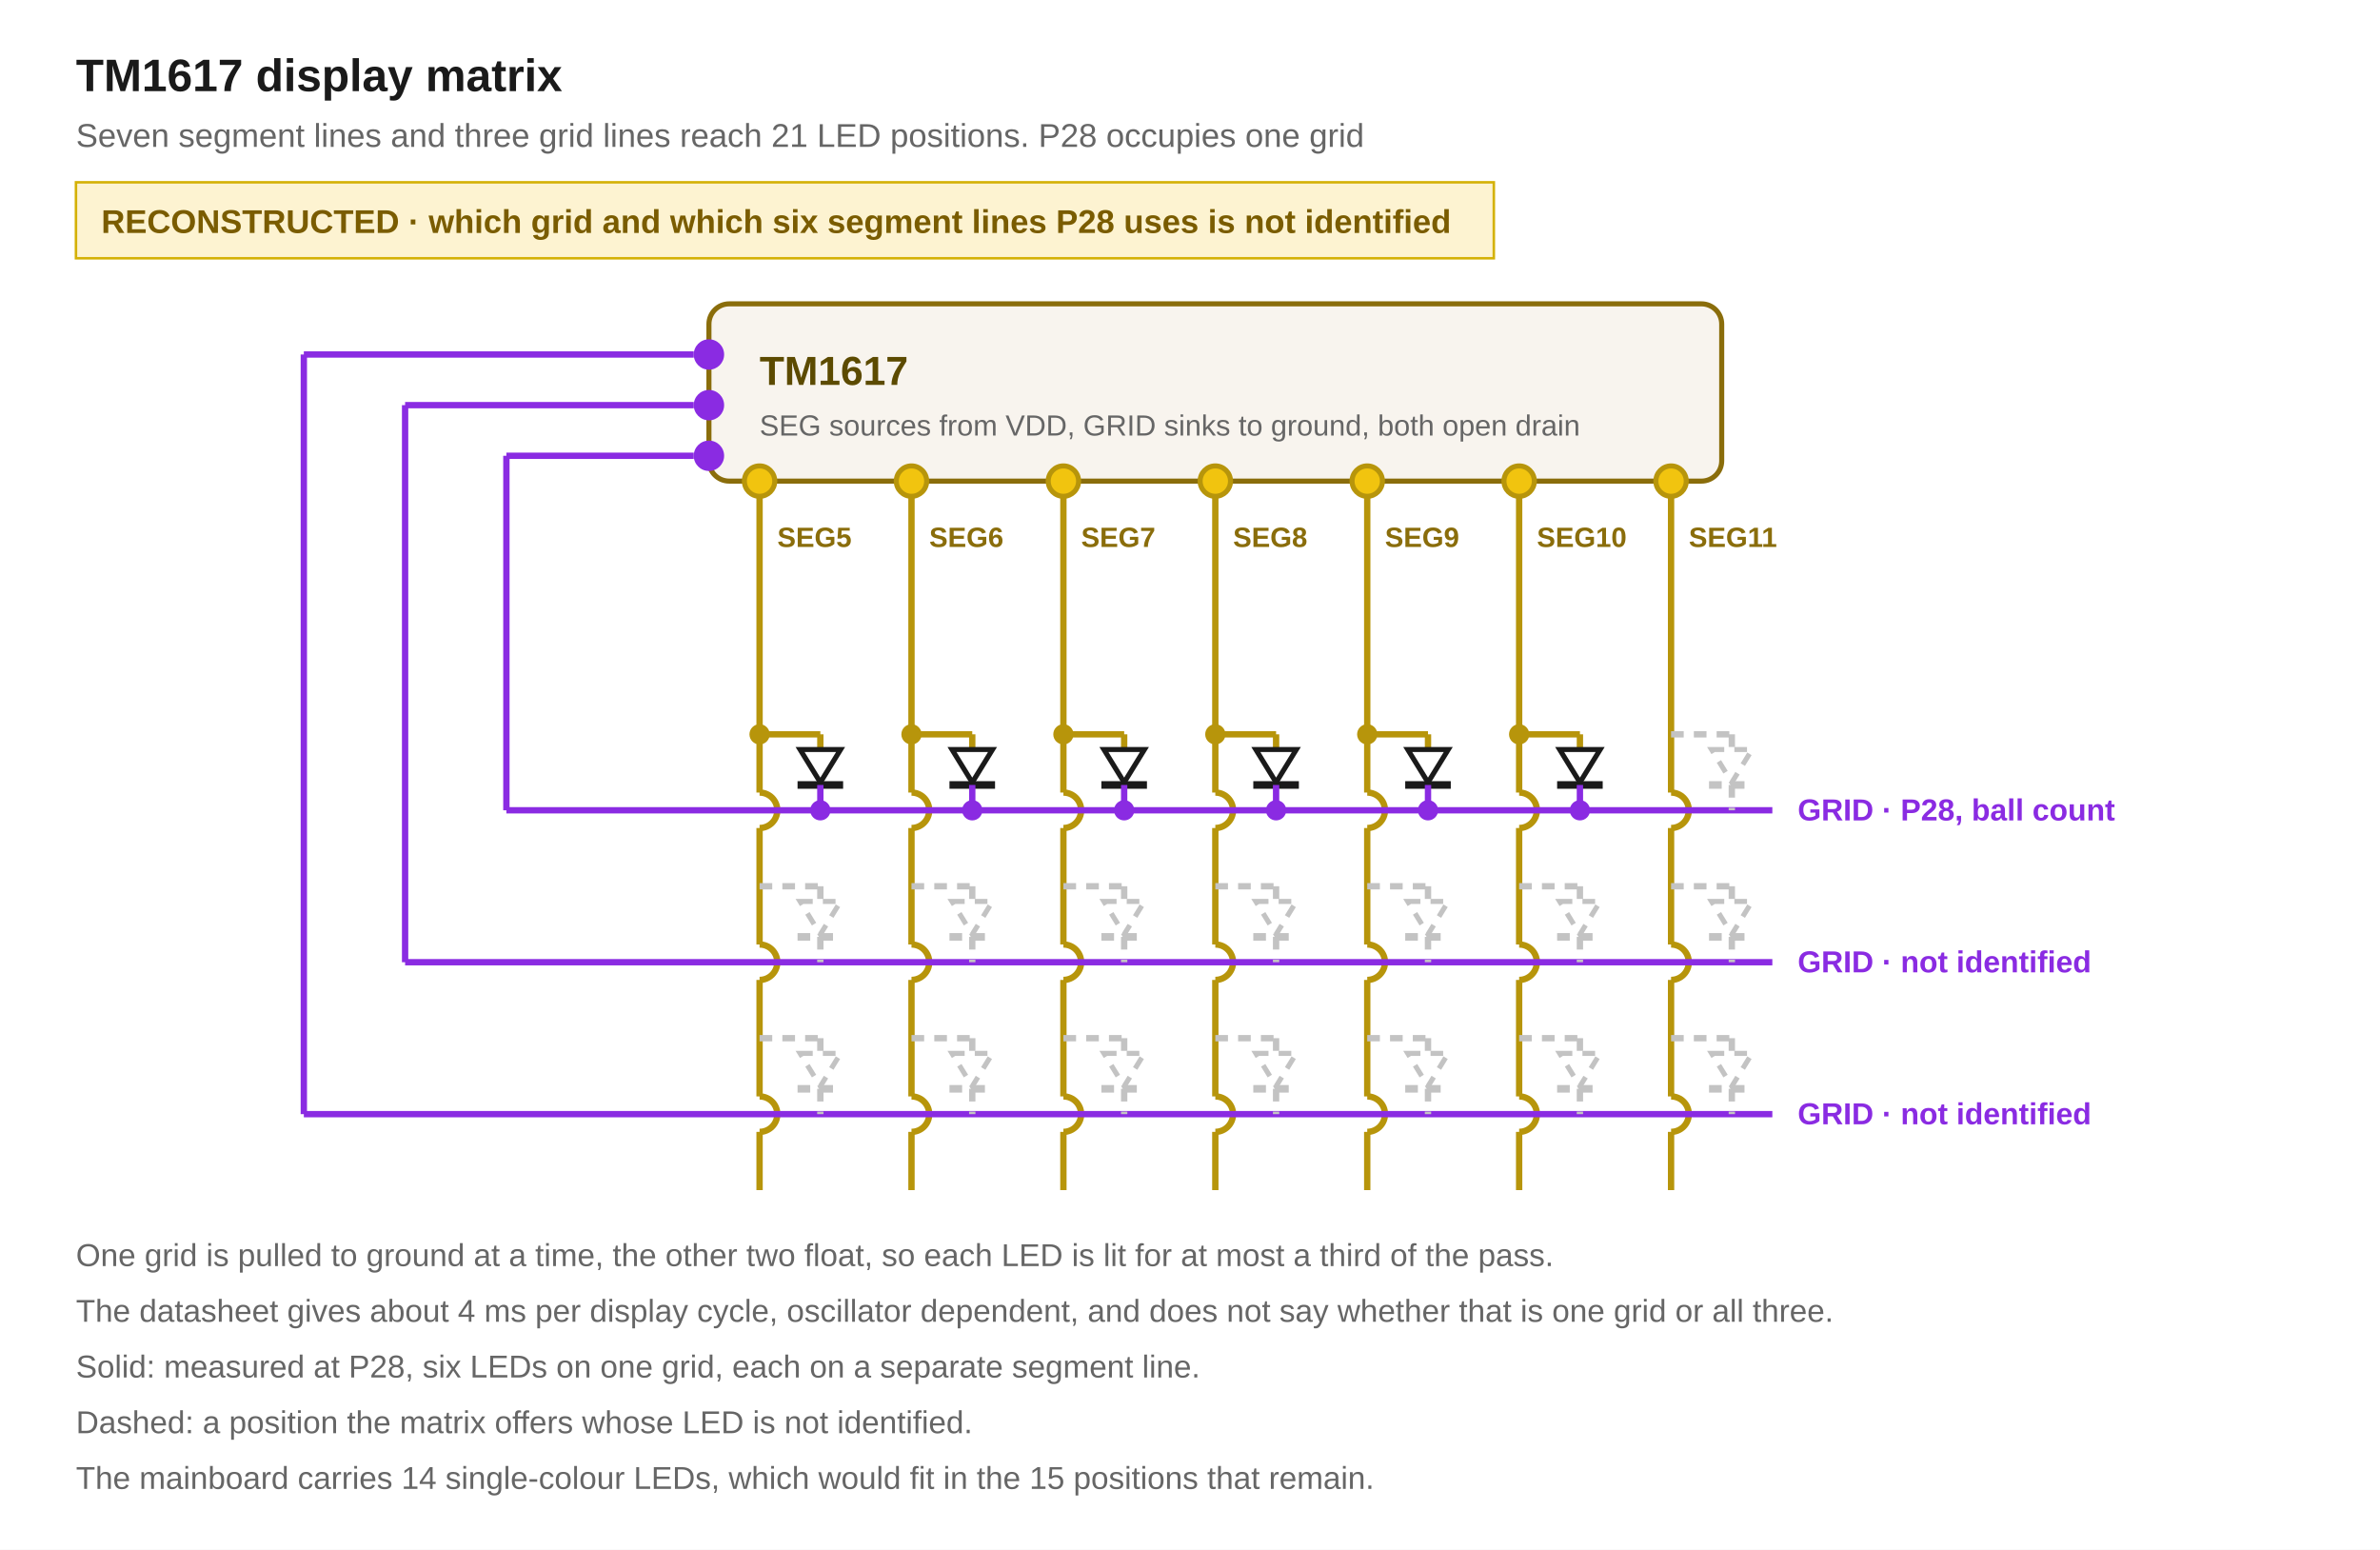
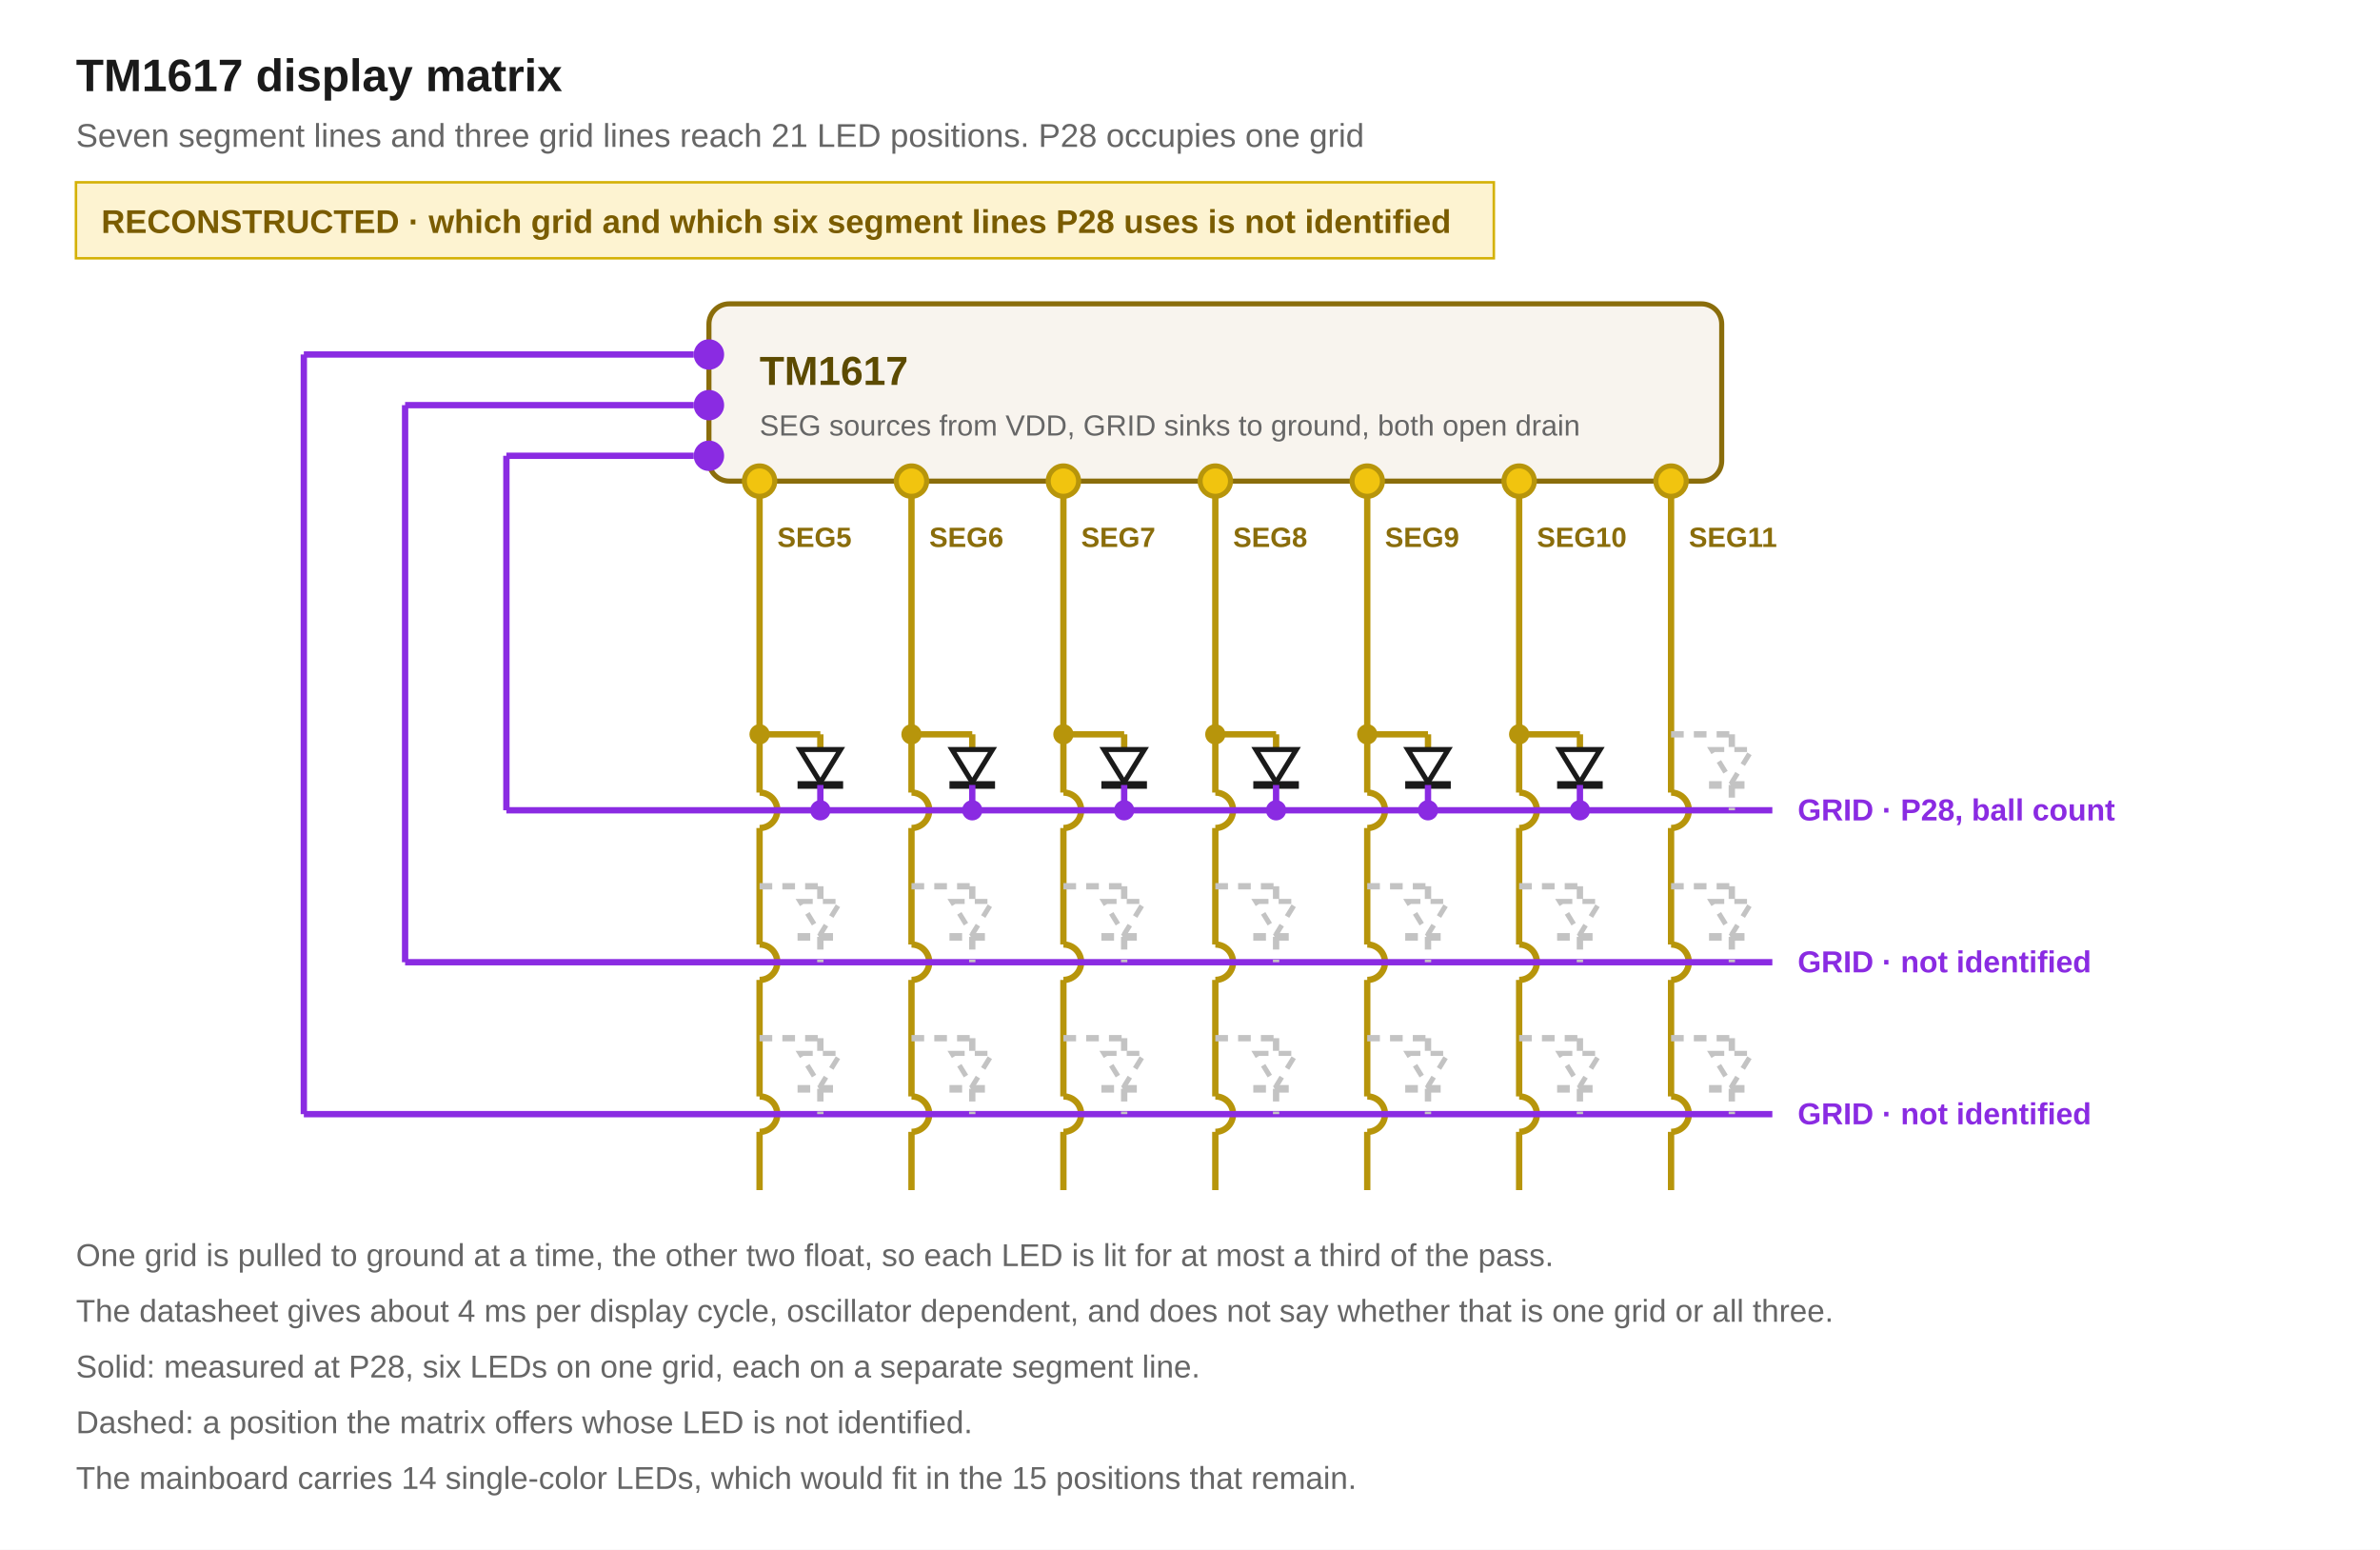
<svg xmlns="http://www.w3.org/2000/svg" viewBox="0 0 940 612" font-family="Segoe UI, Arial, sans-serif">
  <rect x="0" y="0" width="940" height="612" fill="#ffffff" />
  <text x="30" y="36" font-size="18" font-weight="700" fill="#1a1a1a">TM1617 display matrix</text>
  <text x="30" y="58" font-size="13" fill="#666">Seven segment lines and three grid lines reach 21 LED positions. P28 occupies one grid</text>
  <rect x="30" y="72" width="560" height="30" fill="#fdf3d1" stroke="#d4b106" />
  <text x="40" y="92" font-size="13" font-weight="700" fill="#7a5c00">RECONSTRUCTED · which grid and which six segment lines P28 uses is not identified</text>
  <rect x="280" y="120" width="400" height="70" rx="8" fill="#f8f4ee" stroke="#8a6d0b" stroke-width="2" />
  <text x="300" y="152" font-size="16" font-weight="700" fill="#5c4a00">TM1617</text>
  <text x="300" y="172" font-size="11.5" fill="#666">SEG sources from VDD, GRID sinks to ground, both open drain</text>
  <circle cx="300" cy="190" r="6" fill="#f1c40f" stroke="#b7950b" stroke-width="2" />
  <line x1="300" y1="196" x2="300" y2="313" stroke="#b7950b" stroke-width="2.5" />
  <path d="M 300 313 A 7 7 0 0 1 300 327" fill="none" stroke="#b7950b" stroke-width="2.5" />
  <line x1="300" y1="327" x2="300" y2="373" stroke="#b7950b" stroke-width="2.5" />
  <path d="M 300 373 A 7 7 0 0 1 300 387" fill="none" stroke="#b7950b" stroke-width="2.5" />
  <line x1="300" y1="387" x2="300" y2="433" stroke="#b7950b" stroke-width="2.5" />
  <path d="M 300 433 A 7 7 0 0 1 300 447" fill="none" stroke="#b7950b" stroke-width="2.5" />
  <line x1="300" y1="447" x2="300" y2="470" stroke="#b7950b" stroke-width="2.5" />
  <text x="307" y="216" font-size="11" font-weight="700" fill="#8a6d0b">SEG5</text>
  <circle cx="360" cy="190" r="6" fill="#f1c40f" stroke="#b7950b" stroke-width="2" />
  <line x1="360" y1="196" x2="360" y2="313" stroke="#b7950b" stroke-width="2.5" />
  <path d="M 360 313 A 7 7 0 0 1 360 327" fill="none" stroke="#b7950b" stroke-width="2.5" />
  <line x1="360" y1="327" x2="360" y2="373" stroke="#b7950b" stroke-width="2.5" />
  <path d="M 360 373 A 7 7 0 0 1 360 387" fill="none" stroke="#b7950b" stroke-width="2.5" />
  <line x1="360" y1="387" x2="360" y2="433" stroke="#b7950b" stroke-width="2.5" />
  <path d="M 360 433 A 7 7 0 0 1 360 447" fill="none" stroke="#b7950b" stroke-width="2.5" />
  <line x1="360" y1="447" x2="360" y2="470" stroke="#b7950b" stroke-width="2.5" />
  <text x="367" y="216" font-size="11" font-weight="700" fill="#8a6d0b">SEG6</text>
  <circle cx="420" cy="190" r="6" fill="#f1c40f" stroke="#b7950b" stroke-width="2" />
  <line x1="420" y1="196" x2="420" y2="313" stroke="#b7950b" stroke-width="2.5" />
  <path d="M 420 313 A 7 7 0 0 1 420 327" fill="none" stroke="#b7950b" stroke-width="2.5" />
  <line x1="420" y1="327" x2="420" y2="373" stroke="#b7950b" stroke-width="2.5" />
  <path d="M 420 373 A 7 7 0 0 1 420 387" fill="none" stroke="#b7950b" stroke-width="2.5" />
  <line x1="420" y1="387" x2="420" y2="433" stroke="#b7950b" stroke-width="2.5" />
  <path d="M 420 433 A 7 7 0 0 1 420 447" fill="none" stroke="#b7950b" stroke-width="2.5" />
  <line x1="420" y1="447" x2="420" y2="470" stroke="#b7950b" stroke-width="2.5" />
  <text x="427" y="216" font-size="11" font-weight="700" fill="#8a6d0b">SEG7</text>
  <circle cx="480" cy="190" r="6" fill="#f1c40f" stroke="#b7950b" stroke-width="2" />
  <line x1="480" y1="196" x2="480" y2="313" stroke="#b7950b" stroke-width="2.5" />
  <path d="M 480 313 A 7 7 0 0 1 480 327" fill="none" stroke="#b7950b" stroke-width="2.5" />
  <line x1="480" y1="327" x2="480" y2="373" stroke="#b7950b" stroke-width="2.5" />
  <path d="M 480 373 A 7 7 0 0 1 480 387" fill="none" stroke="#b7950b" stroke-width="2.5" />
  <line x1="480" y1="387" x2="480" y2="433" stroke="#b7950b" stroke-width="2.5" />
  <path d="M 480 433 A 7 7 0 0 1 480 447" fill="none" stroke="#b7950b" stroke-width="2.5" />
  <line x1="480" y1="447" x2="480" y2="470" stroke="#b7950b" stroke-width="2.5" />
  <text x="487" y="216" font-size="11" font-weight="700" fill="#8a6d0b">SEG8</text>
  <circle cx="540" cy="190" r="6" fill="#f1c40f" stroke="#b7950b" stroke-width="2" />
  <line x1="540" y1="196" x2="540" y2="313" stroke="#b7950b" stroke-width="2.5" />
  <path d="M 540 313 A 7 7 0 0 1 540 327" fill="none" stroke="#b7950b" stroke-width="2.5" />
  <line x1="540" y1="327" x2="540" y2="373" stroke="#b7950b" stroke-width="2.5" />
  <path d="M 540 373 A 7 7 0 0 1 540 387" fill="none" stroke="#b7950b" stroke-width="2.5" />
  <line x1="540" y1="387" x2="540" y2="433" stroke="#b7950b" stroke-width="2.5" />
  <path d="M 540 433 A 7 7 0 0 1 540 447" fill="none" stroke="#b7950b" stroke-width="2.5" />
  <line x1="540" y1="447" x2="540" y2="470" stroke="#b7950b" stroke-width="2.5" />
  <text x="547" y="216" font-size="11" font-weight="700" fill="#8a6d0b">SEG9</text>
  <circle cx="600" cy="190" r="6" fill="#f1c40f" stroke="#b7950b" stroke-width="2" />
  <line x1="600" y1="196" x2="600" y2="313" stroke="#b7950b" stroke-width="2.5" />
  <path d="M 600 313 A 7 7 0 0 1 600 327" fill="none" stroke="#b7950b" stroke-width="2.5" />
  <line x1="600" y1="327" x2="600" y2="373" stroke="#b7950b" stroke-width="2.5" />
  <path d="M 600 373 A 7 7 0 0 1 600 387" fill="none" stroke="#b7950b" stroke-width="2.5" />
  <line x1="600" y1="387" x2="600" y2="433" stroke="#b7950b" stroke-width="2.5" />
  <path d="M 600 433 A 7 7 0 0 1 600 447" fill="none" stroke="#b7950b" stroke-width="2.5" />
  <line x1="600" y1="447" x2="600" y2="470" stroke="#b7950b" stroke-width="2.5" />
  <text x="607" y="216" font-size="11" font-weight="700" fill="#8a6d0b">SEG10</text>
  <circle cx="660" cy="190" r="6" fill="#f1c40f" stroke="#b7950b" stroke-width="2" />
  <line x1="660" y1="196" x2="660" y2="313" stroke="#b7950b" stroke-width="2.5" />
  <path d="M 660 313 A 7 7 0 0 1 660 327" fill="none" stroke="#b7950b" stroke-width="2.5" />
  <line x1="660" y1="327" x2="660" y2="373" stroke="#b7950b" stroke-width="2.5" />
  <path d="M 660 373 A 7 7 0 0 1 660 387" fill="none" stroke="#b7950b" stroke-width="2.5" />
  <line x1="660" y1="387" x2="660" y2="433" stroke="#b7950b" stroke-width="2.5" />
  <path d="M 660 433 A 7 7 0 0 1 660 447" fill="none" stroke="#b7950b" stroke-width="2.5" />
  <line x1="660" y1="447" x2="660" y2="470" stroke="#b7950b" stroke-width="2.5" />
  <text x="667" y="216" font-size="11" font-weight="700" fill="#8a6d0b">SEG11</text>
  <circle cx="280" cy="180" r="6" fill="#8a2be2" />
  <line x1="274" y1="180" x2="200" y2="180" stroke="#8a2be2" stroke-width="2.5" />
  <line x1="200" y1="180" x2="200" y2="320" stroke="#8a2be2" stroke-width="2.5" />
  <line x1="200" y1="320" x2="700" y2="320" stroke="#8a2be2" stroke-width="2.5" />
  <circle cx="280" cy="160" r="6" fill="#8a2be2" />
  <line x1="274" y1="160" x2="160" y2="160" stroke="#8a2be2" stroke-width="2.5" />
  <line x1="160" y1="160" x2="160" y2="380" stroke="#8a2be2" stroke-width="2.5" />
  <line x1="160" y1="380" x2="700" y2="380" stroke="#8a2be2" stroke-width="2.5" />
  <circle cx="280" cy="140" r="6" fill="#8a2be2" />
  <line x1="274" y1="140" x2="120" y2="140" stroke="#8a2be2" stroke-width="2.5" />
  <line x1="120" y1="140" x2="120" y2="440" stroke="#8a2be2" stroke-width="2.5" />
  <line x1="120" y1="440" x2="700" y2="440" stroke="#8a2be2" stroke-width="2.5" />
  <circle cx="300" cy="290" r="4" fill="#b7950b" />
  <circle cx="324" cy="320" r="4" fill="#8a2be2" />
  <line x1="300" y1="290" x2="324" y2="290" stroke="#b7950b" stroke-width="2.5" />
  <line x1="324" y1="290" x2="324" y2="296" stroke="#b7950b" stroke-width="2.5" />
  <polygon points="316,296 332,296 324,309" fill="#fff" stroke="#1a1a1a" stroke-width="2" />
  <line x1="315" y1="310" x2="333" y2="310" stroke="#1a1a1a" stroke-width="3" />
  <line x1="324" y1="310" x2="324" y2="320" stroke="#8a2be2" stroke-width="2.5" />
  <circle cx="360" cy="290" r="4" fill="#b7950b" />
  <circle cx="384" cy="320" r="4" fill="#8a2be2" />
  <line x1="360" y1="290" x2="384" y2="290" stroke="#b7950b" stroke-width="2.5" />
  <line x1="384" y1="290" x2="384" y2="296" stroke="#b7950b" stroke-width="2.5" />
  <polygon points="376,296 392,296 384,309" fill="#fff" stroke="#1a1a1a" stroke-width="2" />
  <line x1="375" y1="310" x2="393" y2="310" stroke="#1a1a1a" stroke-width="3" />
  <line x1="384" y1="310" x2="384" y2="320" stroke="#8a2be2" stroke-width="2.5" />
  <circle cx="420" cy="290" r="4" fill="#b7950b" />
  <circle cx="444" cy="320" r="4" fill="#8a2be2" />
  <line x1="420" y1="290" x2="444" y2="290" stroke="#b7950b" stroke-width="2.5" />
  <line x1="444" y1="290" x2="444" y2="296" stroke="#b7950b" stroke-width="2.5" />
  <polygon points="436,296 452,296 444,309" fill="#fff" stroke="#1a1a1a" stroke-width="2" />
  <line x1="435" y1="310" x2="453" y2="310" stroke="#1a1a1a" stroke-width="3" />
  <line x1="444" y1="310" x2="444" y2="320" stroke="#8a2be2" stroke-width="2.5" />
  <circle cx="480" cy="290" r="4" fill="#b7950b" />
  <circle cx="504" cy="320" r="4" fill="#8a2be2" />
  <line x1="480" y1="290" x2="504" y2="290" stroke="#b7950b" stroke-width="2.5" />
  <line x1="504" y1="290" x2="504" y2="296" stroke="#b7950b" stroke-width="2.5" />
  <polygon points="496,296 512,296 504,309" fill="#fff" stroke="#1a1a1a" stroke-width="2" />
  <line x1="495" y1="310" x2="513" y2="310" stroke="#1a1a1a" stroke-width="3" />
  <line x1="504" y1="310" x2="504" y2="320" stroke="#8a2be2" stroke-width="2.5" />
  <circle cx="540" cy="290" r="4" fill="#b7950b" />
  <circle cx="564" cy="320" r="4" fill="#8a2be2" />
  <line x1="540" y1="290" x2="564" y2="290" stroke="#b7950b" stroke-width="2.5" />
  <line x1="564" y1="290" x2="564" y2="296" stroke="#b7950b" stroke-width="2.5" />
  <polygon points="556,296 572,296 564,309" fill="#fff" stroke="#1a1a1a" stroke-width="2" />
  <line x1="555" y1="310" x2="573" y2="310" stroke="#1a1a1a" stroke-width="3" />
  <line x1="564" y1="310" x2="564" y2="320" stroke="#8a2be2" stroke-width="2.5" />
  <circle cx="600" cy="290" r="4" fill="#b7950b" />
  <circle cx="624" cy="320" r="4" fill="#8a2be2" />
  <line x1="600" y1="290" x2="624" y2="290" stroke="#b7950b" stroke-width="2.5" />
  <line x1="624" y1="290" x2="624" y2="296" stroke="#b7950b" stroke-width="2.5" />
  <polygon points="616,296 632,296 624,309" fill="#fff" stroke="#1a1a1a" stroke-width="2" />
  <line x1="615" y1="310" x2="633" y2="310" stroke="#1a1a1a" stroke-width="3" />
  <line x1="624" y1="310" x2="624" y2="320" stroke="#8a2be2" stroke-width="2.5" />
  <line x1="660" y1="290" x2="684" y2="290" stroke="#c3c3c3" stroke-width="2.5" stroke-dasharray="5 4" />
  <line x1="684" y1="290" x2="684" y2="296" stroke="#c3c3c3" stroke-width="2.5" stroke-dasharray="5 4" />
  <polygon points="676,296 692,296 684,309" fill="#fff" stroke="#c3c3c3" stroke-width="2" stroke-dasharray="5 4" />
  <line x1="675" y1="310" x2="693" y2="310" stroke="#c3c3c3" stroke-width="3" stroke-dasharray="5 4" />
  <line x1="684" y1="310" x2="684" y2="320" stroke="#c3c3c3" stroke-width="2.5" stroke-dasharray="5 4" />
  <line x1="300" y1="350" x2="324" y2="350" stroke="#c3c3c3" stroke-width="2.5" stroke-dasharray="5 4" />
  <line x1="324" y1="350" x2="324" y2="356" stroke="#c3c3c3" stroke-width="2.5" stroke-dasharray="5 4" />
  <polygon points="316,356 332,356 324,369" fill="#fff" stroke="#c3c3c3" stroke-width="2" stroke-dasharray="5 4" />
  <line x1="315" y1="370" x2="333" y2="370" stroke="#c3c3c3" stroke-width="3" stroke-dasharray="5 4" />
  <line x1="324" y1="370" x2="324" y2="380" stroke="#c3c3c3" stroke-width="2.5" stroke-dasharray="5 4" />
  <line x1="360" y1="350" x2="384" y2="350" stroke="#c3c3c3" stroke-width="2.5" stroke-dasharray="5 4" />
  <line x1="384" y1="350" x2="384" y2="356" stroke="#c3c3c3" stroke-width="2.5" stroke-dasharray="5 4" />
  <polygon points="376,356 392,356 384,369" fill="#fff" stroke="#c3c3c3" stroke-width="2" stroke-dasharray="5 4" />
  <line x1="375" y1="370" x2="393" y2="370" stroke="#c3c3c3" stroke-width="3" stroke-dasharray="5 4" />
  <line x1="384" y1="370" x2="384" y2="380" stroke="#c3c3c3" stroke-width="2.5" stroke-dasharray="5 4" />
  <line x1="420" y1="350" x2="444" y2="350" stroke="#c3c3c3" stroke-width="2.5" stroke-dasharray="5 4" />
  <line x1="444" y1="350" x2="444" y2="356" stroke="#c3c3c3" stroke-width="2.5" stroke-dasharray="5 4" />
  <polygon points="436,356 452,356 444,369" fill="#fff" stroke="#c3c3c3" stroke-width="2" stroke-dasharray="5 4" />
  <line x1="435" y1="370" x2="453" y2="370" stroke="#c3c3c3" stroke-width="3" stroke-dasharray="5 4" />
  <line x1="444" y1="370" x2="444" y2="380" stroke="#c3c3c3" stroke-width="2.5" stroke-dasharray="5 4" />
  <line x1="480" y1="350" x2="504" y2="350" stroke="#c3c3c3" stroke-width="2.5" stroke-dasharray="5 4" />
  <line x1="504" y1="350" x2="504" y2="356" stroke="#c3c3c3" stroke-width="2.5" stroke-dasharray="5 4" />
  <polygon points="496,356 512,356 504,369" fill="#fff" stroke="#c3c3c3" stroke-width="2" stroke-dasharray="5 4" />
  <line x1="495" y1="370" x2="513" y2="370" stroke="#c3c3c3" stroke-width="3" stroke-dasharray="5 4" />
  <line x1="504" y1="370" x2="504" y2="380" stroke="#c3c3c3" stroke-width="2.5" stroke-dasharray="5 4" />
  <line x1="540" y1="350" x2="564" y2="350" stroke="#c3c3c3" stroke-width="2.5" stroke-dasharray="5 4" />
  <line x1="564" y1="350" x2="564" y2="356" stroke="#c3c3c3" stroke-width="2.5" stroke-dasharray="5 4" />
  <polygon points="556,356 572,356 564,369" fill="#fff" stroke="#c3c3c3" stroke-width="2" stroke-dasharray="5 4" />
  <line x1="555" y1="370" x2="573" y2="370" stroke="#c3c3c3" stroke-width="3" stroke-dasharray="5 4" />
  <line x1="564" y1="370" x2="564" y2="380" stroke="#c3c3c3" stroke-width="2.5" stroke-dasharray="5 4" />
  <line x1="600" y1="350" x2="624" y2="350" stroke="#c3c3c3" stroke-width="2.5" stroke-dasharray="5 4" />
  <line x1="624" y1="350" x2="624" y2="356" stroke="#c3c3c3" stroke-width="2.5" stroke-dasharray="5 4" />
  <polygon points="616,356 632,356 624,369" fill="#fff" stroke="#c3c3c3" stroke-width="2" stroke-dasharray="5 4" />
  <line x1="615" y1="370" x2="633" y2="370" stroke="#c3c3c3" stroke-width="3" stroke-dasharray="5 4" />
  <line x1="624" y1="370" x2="624" y2="380" stroke="#c3c3c3" stroke-width="2.5" stroke-dasharray="5 4" />
  <line x1="660" y1="350" x2="684" y2="350" stroke="#c3c3c3" stroke-width="2.5" stroke-dasharray="5 4" />
  <line x1="684" y1="350" x2="684" y2="356" stroke="#c3c3c3" stroke-width="2.5" stroke-dasharray="5 4" />
  <polygon points="676,356 692,356 684,369" fill="#fff" stroke="#c3c3c3" stroke-width="2" stroke-dasharray="5 4" />
  <line x1="675" y1="370" x2="693" y2="370" stroke="#c3c3c3" stroke-width="3" stroke-dasharray="5 4" />
  <line x1="684" y1="370" x2="684" y2="380" stroke="#c3c3c3" stroke-width="2.5" stroke-dasharray="5 4" />
  <line x1="300" y1="410" x2="324" y2="410" stroke="#c3c3c3" stroke-width="2.5" stroke-dasharray="5 4" />
  <line x1="324" y1="410" x2="324" y2="416" stroke="#c3c3c3" stroke-width="2.5" stroke-dasharray="5 4" />
  <polygon points="316,416 332,416 324,429" fill="#fff" stroke="#c3c3c3" stroke-width="2" stroke-dasharray="5 4" />
  <line x1="315" y1="430" x2="333" y2="430" stroke="#c3c3c3" stroke-width="3" stroke-dasharray="5 4" />
  <line x1="324" y1="430" x2="324" y2="440" stroke="#c3c3c3" stroke-width="2.5" stroke-dasharray="5 4" />
  <line x1="360" y1="410" x2="384" y2="410" stroke="#c3c3c3" stroke-width="2.5" stroke-dasharray="5 4" />
  <line x1="384" y1="410" x2="384" y2="416" stroke="#c3c3c3" stroke-width="2.5" stroke-dasharray="5 4" />
  <polygon points="376,416 392,416 384,429" fill="#fff" stroke="#c3c3c3" stroke-width="2" stroke-dasharray="5 4" />
  <line x1="375" y1="430" x2="393" y2="430" stroke="#c3c3c3" stroke-width="3" stroke-dasharray="5 4" />
  <line x1="384" y1="430" x2="384" y2="440" stroke="#c3c3c3" stroke-width="2.5" stroke-dasharray="5 4" />
  <line x1="420" y1="410" x2="444" y2="410" stroke="#c3c3c3" stroke-width="2.5" stroke-dasharray="5 4" />
  <line x1="444" y1="410" x2="444" y2="416" stroke="#c3c3c3" stroke-width="2.5" stroke-dasharray="5 4" />
  <polygon points="436,416 452,416 444,429" fill="#fff" stroke="#c3c3c3" stroke-width="2" stroke-dasharray="5 4" />
  <line x1="435" y1="430" x2="453" y2="430" stroke="#c3c3c3" stroke-width="3" stroke-dasharray="5 4" />
  <line x1="444" y1="430" x2="444" y2="440" stroke="#c3c3c3" stroke-width="2.5" stroke-dasharray="5 4" />
  <line x1="480" y1="410" x2="504" y2="410" stroke="#c3c3c3" stroke-width="2.5" stroke-dasharray="5 4" />
  <line x1="504" y1="410" x2="504" y2="416" stroke="#c3c3c3" stroke-width="2.5" stroke-dasharray="5 4" />
  <polygon points="496,416 512,416 504,429" fill="#fff" stroke="#c3c3c3" stroke-width="2" stroke-dasharray="5 4" />
  <line x1="495" y1="430" x2="513" y2="430" stroke="#c3c3c3" stroke-width="3" stroke-dasharray="5 4" />
  <line x1="504" y1="430" x2="504" y2="440" stroke="#c3c3c3" stroke-width="2.5" stroke-dasharray="5 4" />
  <line x1="540" y1="410" x2="564" y2="410" stroke="#c3c3c3" stroke-width="2.5" stroke-dasharray="5 4" />
  <line x1="564" y1="410" x2="564" y2="416" stroke="#c3c3c3" stroke-width="2.5" stroke-dasharray="5 4" />
  <polygon points="556,416 572,416 564,429" fill="#fff" stroke="#c3c3c3" stroke-width="2" stroke-dasharray="5 4" />
  <line x1="555" y1="430" x2="573" y2="430" stroke="#c3c3c3" stroke-width="3" stroke-dasharray="5 4" />
  <line x1="564" y1="430" x2="564" y2="440" stroke="#c3c3c3" stroke-width="2.5" stroke-dasharray="5 4" />
  <line x1="600" y1="410" x2="624" y2="410" stroke="#c3c3c3" stroke-width="2.5" stroke-dasharray="5 4" />
  <line x1="624" y1="410" x2="624" y2="416" stroke="#c3c3c3" stroke-width="2.5" stroke-dasharray="5 4" />
  <polygon points="616,416 632,416 624,429" fill="#fff" stroke="#c3c3c3" stroke-width="2" stroke-dasharray="5 4" />
  <line x1="615" y1="430" x2="633" y2="430" stroke="#c3c3c3" stroke-width="3" stroke-dasharray="5 4" />
  <line x1="624" y1="430" x2="624" y2="440" stroke="#c3c3c3" stroke-width="2.5" stroke-dasharray="5 4" />
  <line x1="660" y1="410" x2="684" y2="410" stroke="#c3c3c3" stroke-width="2.5" stroke-dasharray="5 4" />
  <line x1="684" y1="410" x2="684" y2="416" stroke="#c3c3c3" stroke-width="2.5" stroke-dasharray="5 4" />
  <polygon points="676,416 692,416 684,429" fill="#fff" stroke="#c3c3c3" stroke-width="2" stroke-dasharray="5 4" />
  <line x1="675" y1="430" x2="693" y2="430" stroke="#c3c3c3" stroke-width="3" stroke-dasharray="5 4" />
  <line x1="684" y1="430" x2="684" y2="440" stroke="#c3c3c3" stroke-width="2.5" stroke-dasharray="5 4" />
  <text x="710" y="324" font-size="12" font-weight="700" fill="#8a2be2">GRID · P28, ball count</text>
  <text x="710" y="384" font-size="12" font-weight="700" fill="#8a2be2">GRID · not identified</text>
  <text x="710" y="444" font-size="12" font-weight="700" fill="#8a2be2">GRID · not identified</text>
  <text x="30" y="500" font-size="12.5" fill="#666">One grid is pulled to ground at a time, the other two float, so each LED is lit for at most a third of the pass.</text>
  <text x="30" y="522" font-size="12.5" fill="#666">The datasheet gives about 4 ms per display cycle, oscillator dependent, and does not say whether that is one grid or all three.</text>
  <text x="30" y="544" font-size="12.5" fill="#666">Solid: measured at P28, six LEDs on one grid, each on a separate segment line.</text>
  <text x="30" y="566" font-size="12.5" fill="#666">Dashed: a position the matrix offers whose LED is not identified.</text>
-   <text x="30" y="588" font-size="12.5" fill="#666">The mainboard carries 14 single-colour LEDs, which would fit in the 15 positions that remain.</text>
+   <text x="30" y="588" font-size="12.5" fill="#666">The mainboard carries 14 single-color LEDs, which would fit in the 15 positions that remain.</text>
</svg>
